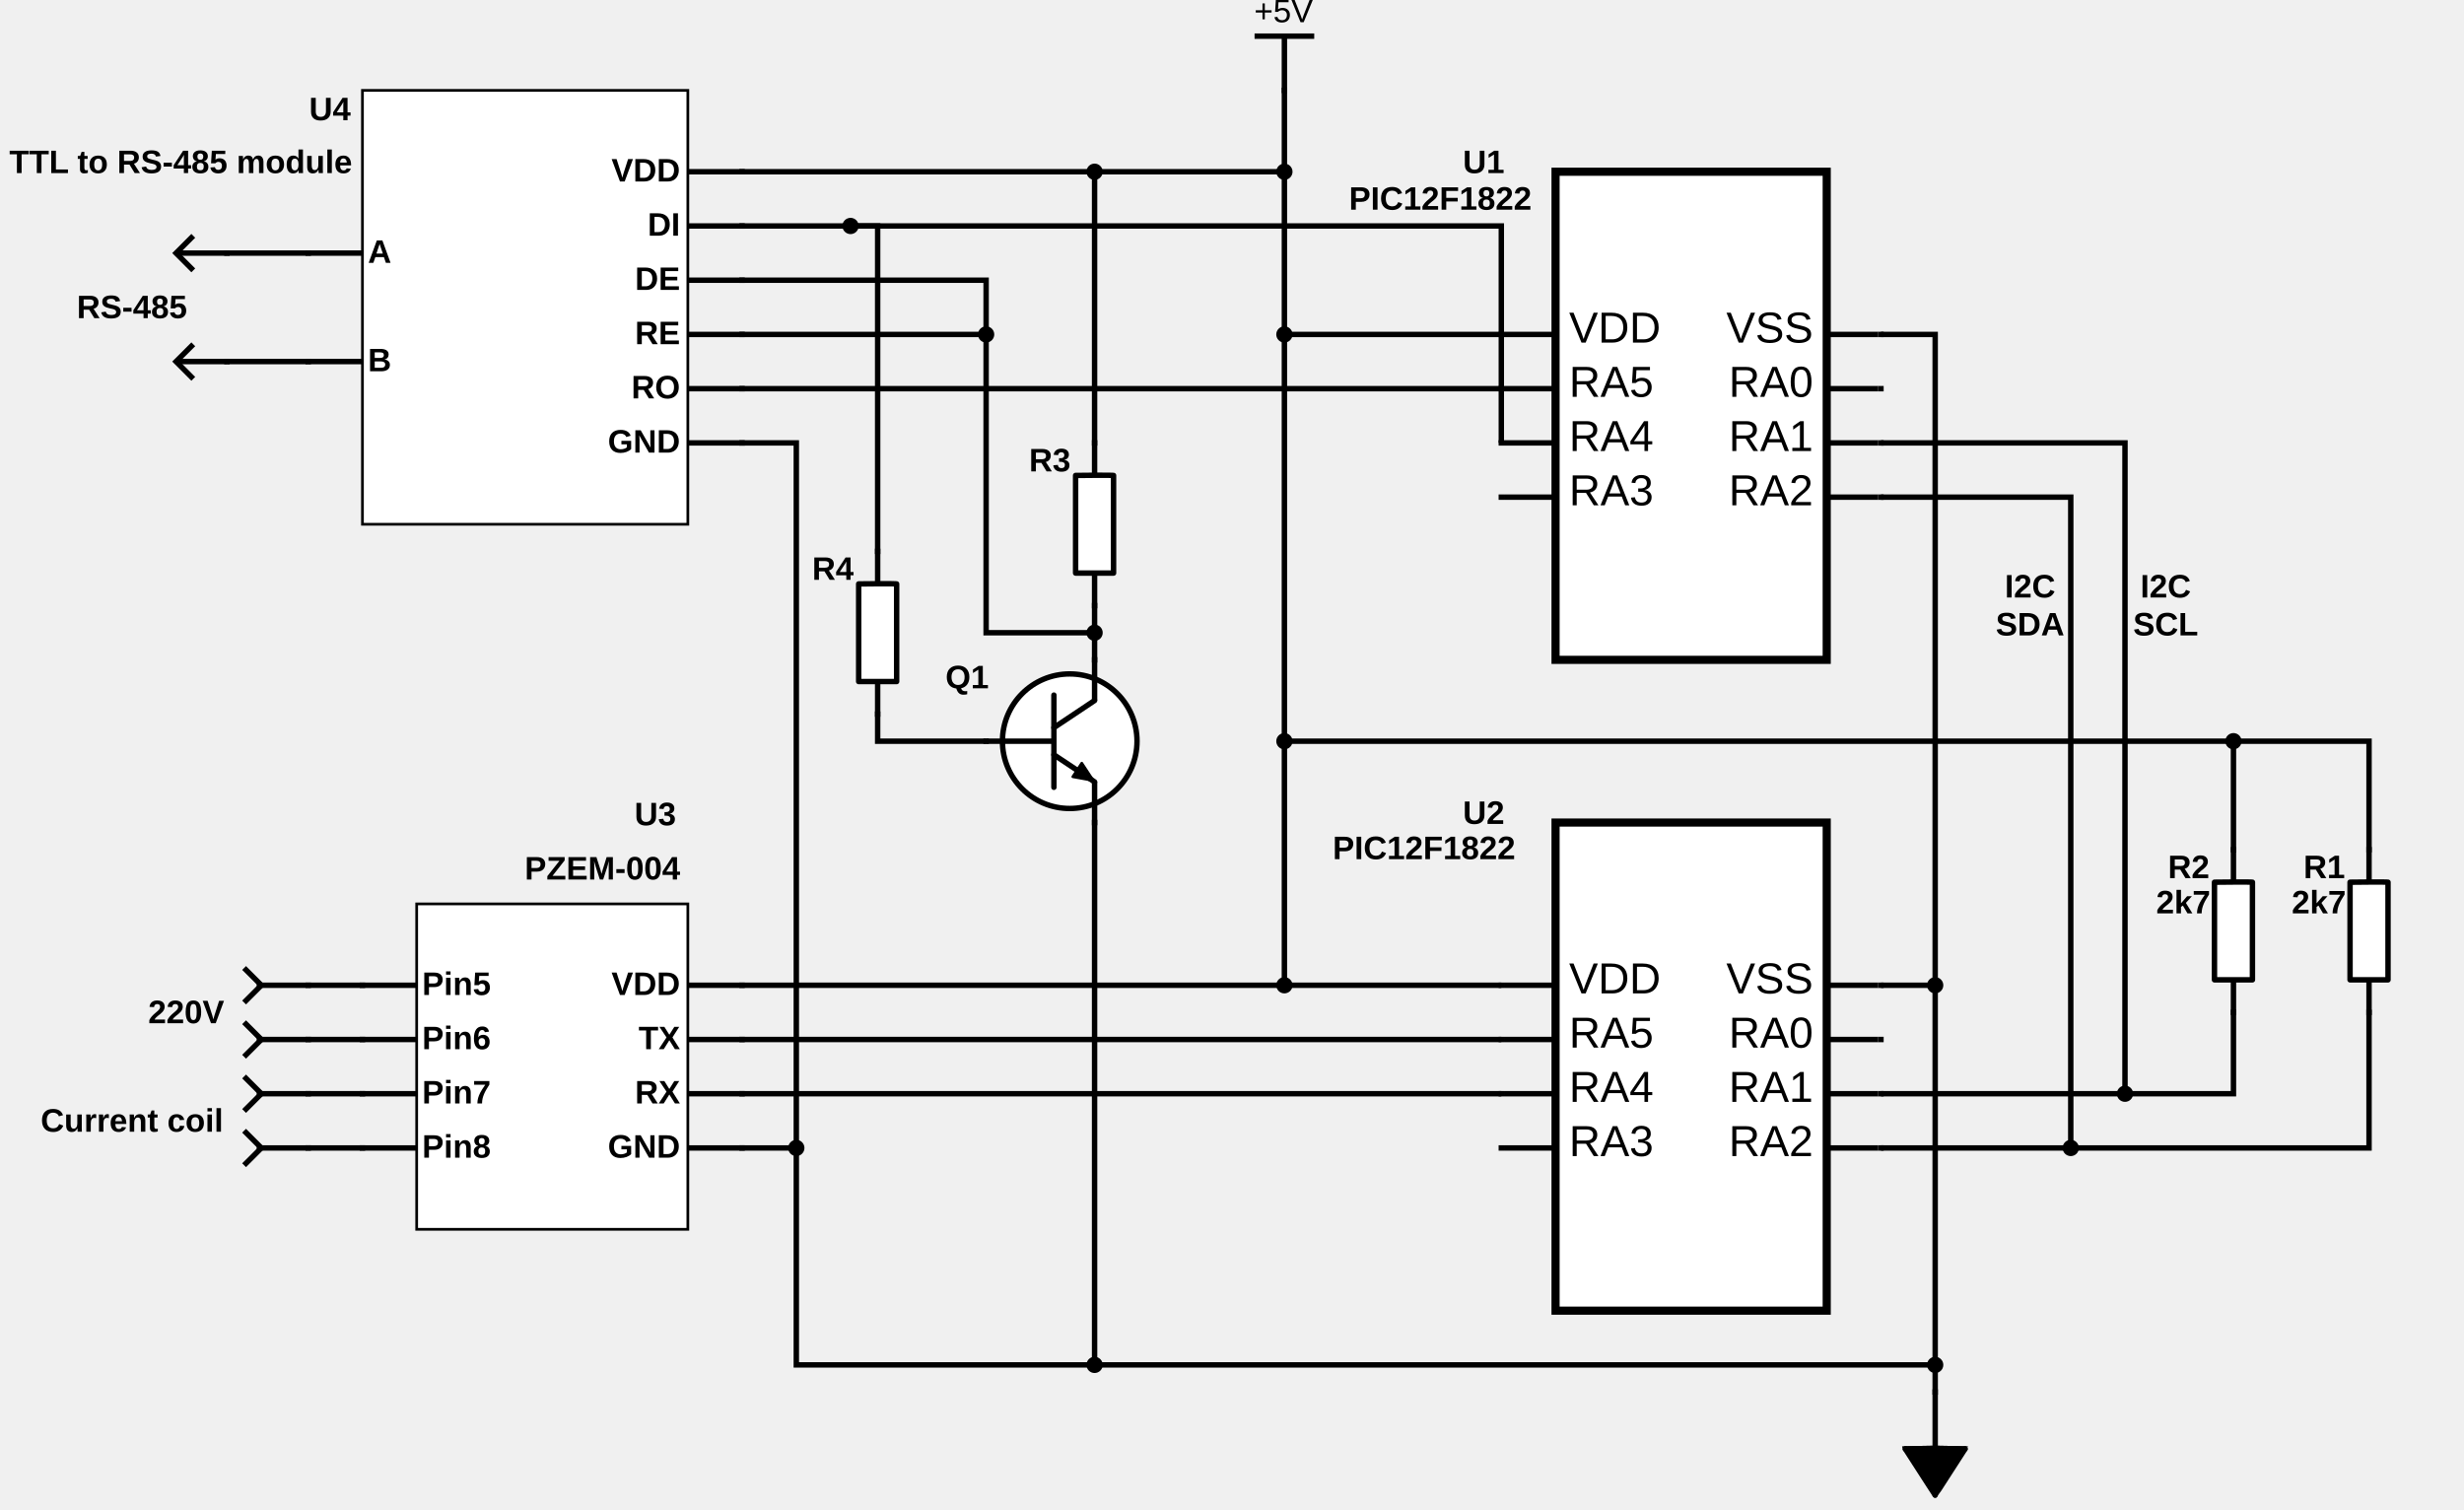
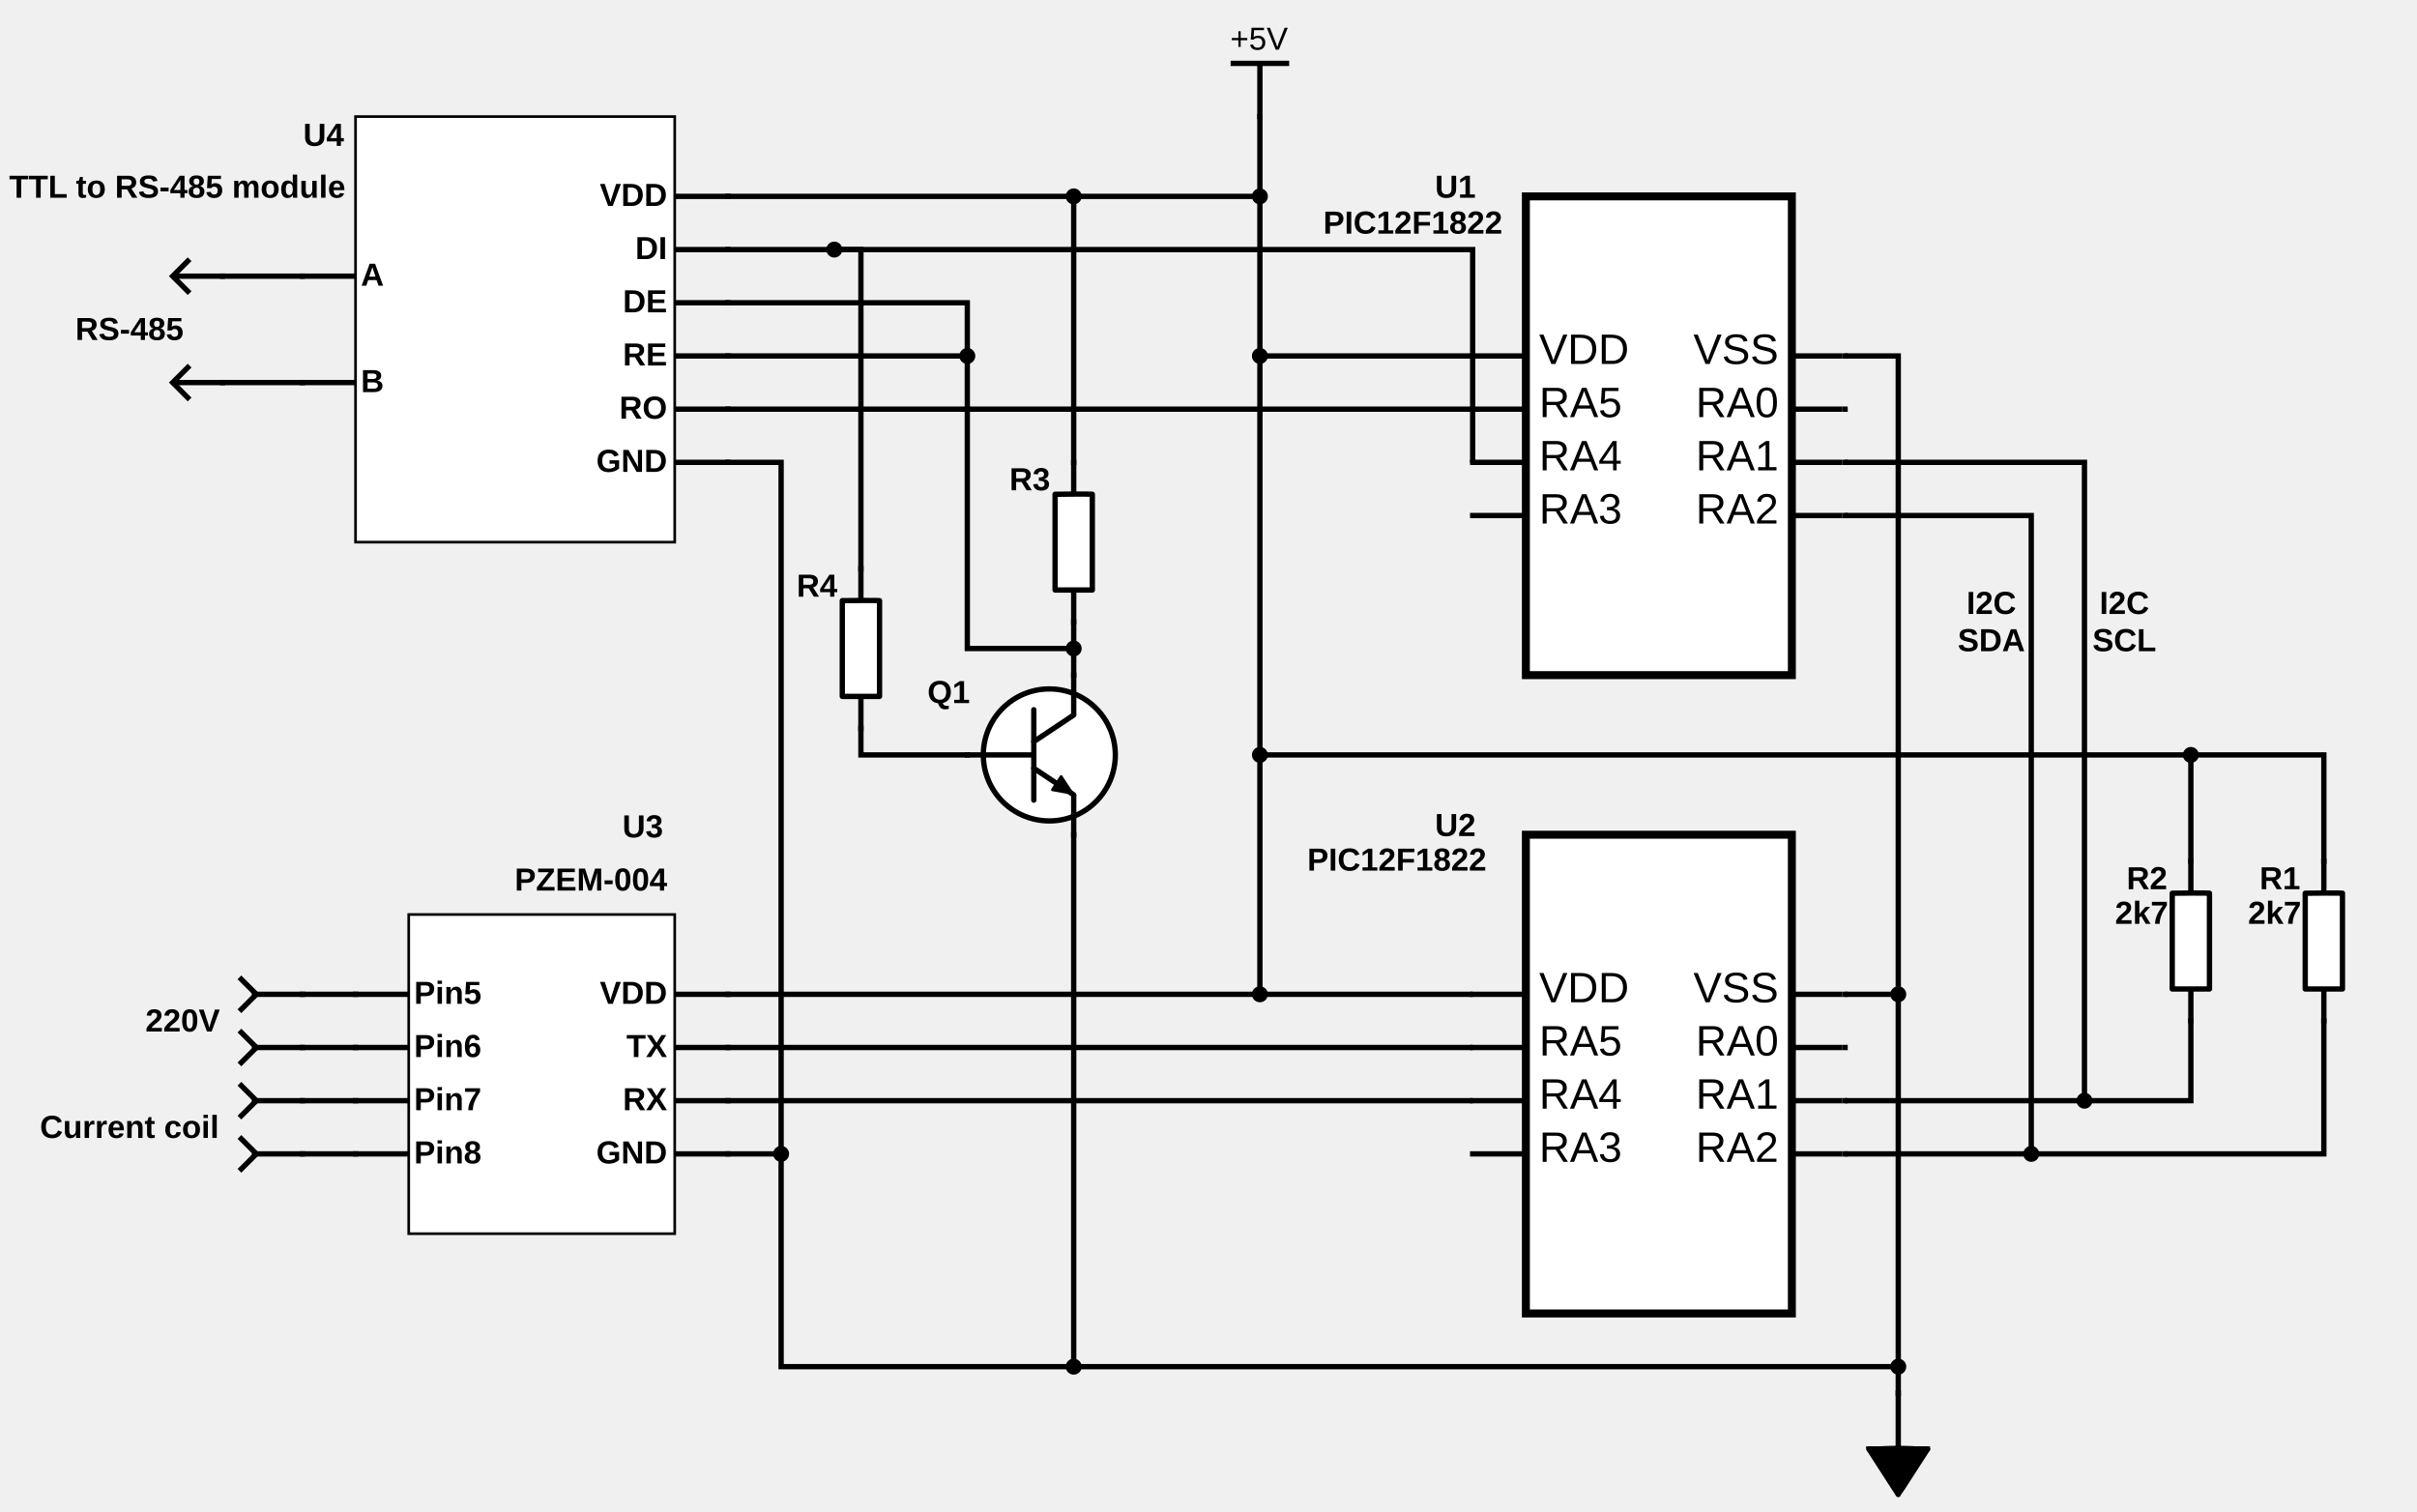
- <svg xmlns="http://www.w3.org/2000/svg" version="1.1" width="1025" height="628">
+ <svg xmlns="http://www.w3.org/2000/svg" version="1.1" width="1025" height="641">
  <defs>
    <linearGradient x1="0%" y1="0%" x2="0%" y2="100%" id="mx-gradient-ffffff-1-ffffff-1-s-0">
      <stop offset="0%" style="stop-color:#ffffff" />
      <stop offset="100%" style="stop-color:#ffffff" />
    </linearGradient>
  </defs>
-   <g transform=" scale(0.94) translate(-691.6,-272)">
+   <g transform=" scale(0.94) translate(-691.6,-259.4)">
    <rect x="1354.8" y="418.8" width="2.4" height="2.4" fill="#000000" stroke="none" pointer-events="none" />
    <rect x="1354.8" y="442.8" width="2.4" height="2.4" fill="#000000" stroke="none" pointer-events="none" />
    <rect x="1354.8" y="466.8" width="2.4" height="2.4" fill="#000000" stroke="none" pointer-events="none" />
    <rect x="1354.8" y="490.8" width="2.4" height="2.4" fill="#000000" stroke="none" pointer-events="none" />
    <rect x="1522.8" y="490.8" width="2.4" height="2.4" fill="#000000" stroke="none" pointer-events="none" />
    <rect x="1522.8" y="466.8" width="2.4" height="2.4" fill="#000000" stroke="none" pointer-events="none" />
    <rect x="1522.8" y="442.8" width="2.4" height="2.4" fill="#000000" stroke="none" pointer-events="none" />
    <rect x="1522.8" y="418.8" width="2.4" height="2.4" fill="#000000" stroke="none" pointer-events="none" />
    <rect x="1380" y="348" width="120" height="216" fill="#fff" stroke="#000" stroke-width="3.6" pointer-events="none" />
    <g fill="#000000" font-family="Arial,Helvetica" font-size="19.2px">
      <text x="1386" y="423.6">
                VDD
            </text>
    </g>
    <path d="M 1380 420 L 1357.2 420" fill="none" stroke="#000" stroke-width="2.4" stroke-miterlimit="10" pointer-events="none" />
    <g fill="#000000" font-family="Arial,Helvetica" font-size="19.2px">
      <text x="1386" y="447.6">
                RA5
            </text>
    </g>
    <path d="M 1380 444 L 1357.2 444" fill="none" stroke="#000" stroke-width="2.4" stroke-miterlimit="10" pointer-events="none" />
    <g fill="#000000" font-family="Arial,Helvetica" font-size="19.2px">
      <text x="1386" y="471.6">
                RA4
            </text>
    </g>
    <path d="M 1380 468 L 1357.2 468" fill="none" stroke="#000" stroke-width="2.4" stroke-miterlimit="10" pointer-events="none" />
    <g fill="#000000" font-family="Arial,Helvetica" font-size="19.2px">
      <text x="1386" y="495.6">
                RA3
            </text>
    </g>
    <path d="M 1380 492 L 1357.2 492" fill="none" stroke="#000" stroke-width="2.4" stroke-miterlimit="10" pointer-events="none" />
    <g fill="#000000" font-family="Arial,Helvetica" text-anchor="end" font-size="19.2px">
      <text x="1494" y="495.6">
                RA2
            </text>
    </g>
    <path d="M 1500 492 L 1522.8 492" fill="none" stroke="#000" stroke-width="2.4" stroke-miterlimit="10" pointer-events="none" />
    <g fill="#000000" font-family="Arial,Helvetica" text-anchor="end" font-size="19.2px">
      <text x="1494" y="471.6">
                RA1
            </text>
    </g>
    <path d="M 1500 468 L 1522.8 468" fill="none" stroke="#000" stroke-width="2.4" stroke-miterlimit="10" pointer-events="none" />
    <g fill="#000000" font-family="Arial,Helvetica" text-anchor="end" font-size="19.2px">
      <text x="1494" y="447.6">
                RA0
            </text>
    </g>
    <path d="M 1500 444 L 1522.8 444" fill="none" stroke="#000" stroke-width="2.4" stroke-miterlimit="10" pointer-events="none" />
    <g fill="#000000" font-family="Arial,Helvetica" text-anchor="end" font-size="19.2px">
      <text x="1494" y="423.6">
                VSS
            </text>
    </g>
    <path d="M 1500 420 L 1522.8 420" fill="none" stroke="#000" stroke-width="2.4" stroke-miterlimit="10" pointer-events="none" />
    <rect x="1340.4" y="336" width="15.6" height="15.6" fill-opacity="0" fill="#dae2f2" stroke="none" pointer-events="none" />
    <g fill="#000000" font-family="Arial,Helvetica" font-weight="bold" text-anchor="middle" font-size="14.4px">
      <text x="1348.2" y="348.6">
                U1
            </text>
    </g>
    <rect x="1287.6" y="351.6" width="82.8" height="16.8" fill-opacity="0" fill="#dae2f2" stroke="none" pointer-events="none" />
    <g fill="#000000" font-family="Arial,Helvetica" font-weight="bold" text-anchor="middle" font-size="14.4px">
      <text x="1329" y="364.8">
                PIC12F1822
            </text>
    </g>
    <rect x="1354.8" y="706.8" width="2.4" height="2.4" fill="#000000" stroke="none" pointer-events="none" />
    <rect x="1354.8" y="730.8" width="2.4" height="2.4" fill="#000000" stroke="none" pointer-events="none" />
    <rect x="1354.8" y="754.8" width="2.4" height="2.4" fill="#000000" stroke="none" pointer-events="none" />
    <rect x="1354.8" y="778.8" width="2.4" height="2.4" fill="#000000" stroke="none" pointer-events="none" />
    <rect x="1522.8" y="778.8" width="2.4" height="2.4" fill="#000000" stroke="none" pointer-events="none" />
    <rect x="1522.8" y="754.8" width="2.4" height="2.4" fill="#000000" stroke="none" pointer-events="none" />
    <rect x="1522.8" y="730.8" width="2.4" height="2.4" fill="#000000" stroke="none" pointer-events="none" />
    <rect x="1522.8" y="706.8" width="2.4" height="2.4" fill="#000000" stroke="none" pointer-events="none" />
    <rect x="1380" y="636" width="120" height="216" fill="#fff" stroke="#000" stroke-width="3.6" pointer-events="none" />
    <g fill="#000000" font-family="Arial,Helvetica" font-size="19.2px">
      <text x="1386" y="711.6">
                VDD
            </text>
    </g>
    <path d="M 1380 708 L 1357.2 708" fill="none" stroke="#000" stroke-width="2.4" stroke-miterlimit="10" pointer-events="none" />
    <g fill="#000000" font-family="Arial,Helvetica" font-size="19.2px">
      <text x="1386" y="735.6">
                RA5
            </text>
    </g>
    <path d="M 1380 732 L 1357.2 732" fill="none" stroke="#000" stroke-width="2.4" stroke-miterlimit="10" pointer-events="none" />
    <g fill="#000000" font-family="Arial,Helvetica" font-size="19.2px">
      <text x="1386" y="759.6">
                RA4
            </text>
    </g>
    <path d="M 1380 756 L 1357.2 756" fill="none" stroke="#000" stroke-width="2.4" stroke-miterlimit="10" pointer-events="none" />
    <g fill="#000000" font-family="Arial,Helvetica" font-size="19.2px">
      <text x="1386" y="783.6">
                RA3
            </text>
    </g>
    <path d="M 1380 780 L 1357.2 780" fill="none" stroke="#000" stroke-width="2.4" stroke-miterlimit="10" pointer-events="none" />
    <g fill="#000000" font-family="Arial,Helvetica" text-anchor="end" font-size="19.2px">
      <text x="1494" y="783.6">
                RA2
            </text>
    </g>
    <path d="M 1500 780 L 1522.8 780" fill="none" stroke="#000" stroke-width="2.4" stroke-miterlimit="10" pointer-events="none" />
    <g fill="#000000" font-family="Arial,Helvetica" text-anchor="end" font-size="19.2px">
      <text x="1494" y="759.6">
                RA1
            </text>
    </g>
    <path d="M 1500 756 L 1522.8 756" fill="none" stroke="#000" stroke-width="2.4" stroke-miterlimit="10" pointer-events="none" />
    <g fill="#000000" font-family="Arial,Helvetica" text-anchor="end" font-size="19.2px">
      <text x="1494" y="735.6">
                RA0
            </text>
    </g>
    <path d="M 1500 732 L 1522.8 732" fill="none" stroke="#000" stroke-width="2.4" stroke-miterlimit="10" pointer-events="none" />
    <g fill="#000000" font-family="Arial,Helvetica" text-anchor="end" font-size="19.2px">
      <text x="1494" y="711.6">
                VSS
            </text>
    </g>
    <path d="M 1500 708 L 1522.8 708" fill="none" stroke="#000" stroke-width="2.4" stroke-miterlimit="10" pointer-events="none" />
    <rect x="1340.4" y="624" width="15.6" height="15.6" fill-opacity="0" fill="#dae2f2" stroke="none" pointer-events="none" />
    <g fill="#000000" font-family="Arial,Helvetica" font-weight="bold" text-anchor="middle" font-size="14.4px">
      <text x="1348.2" y="636.6">
                U2
            </text>
    </g>
    <rect x="1287.6" y="639.6" width="68.4" height="15.6" fill-opacity="0" fill="#dae2f2" stroke="none" pointer-events="none" />
    <g fill="#000000" font-family="Arial,Helvetica" font-weight="bold" text-anchor="middle" font-size="14.4px">
      <text x="1321.8" y="652.2">
                PIC12F1822
            </text>
    </g>
    <rect x="1258.8" y="310.8" width="2.4" height="2.4" fill="#000000" stroke="none" pointer-events="none" />
    <g fill="#000000" font-family="Arial,Helvetica" text-anchor="middle" font-size="14.4px">
      <text x="1259.63" y="281.83">
                +5V
            </text>
    </g>
    <path d="M 1260 289.2 L 1260 310.8" fill="#000000" stroke="#000000" stroke-width="2.4" stroke-linecap="square" stroke-miterlimit="10" pointer-events="none" />
    <path d="M 1248 288 L 1272 288" fill="none" stroke="#000000" stroke-width="2.4" stroke-linecap="square" stroke-miterlimit="10" pointer-events="none" />
    <rect x="1546.8" y="886.8" width="2.4" height="2.4" fill="#000000" stroke="none" pointer-events="none" />
    <path d="M 1534.8 913.2 C 1561.2 913.2 1561.2 913.2 1561.2 913.2" fill="none" stroke="#000000" stroke-width="2.4" stroke-linecap="round" stroke-miterlimit="10" pointer-events="none" />
    <path d="M 1534.8 913.2 C 1547.4 932.77 1548 933.6 1548 933.6" fill="none" stroke="#000000" stroke-width="2.4" stroke-linecap="round" stroke-miterlimit="10" pointer-events="none" />
    <path d="M 1561.2 913.2 C 1548.14 933.53 1548 933.6 1548 933.6" fill="none" stroke="#000000" stroke-width="2.4" stroke-linecap="round" stroke-miterlimit="10" pointer-events="none" />
    <path d="M 1541.47 922.92 L 1535.46 913.27 L 1541.66 913.06 C 1545.07 912.92 1550.68 912.92 1554.11 913.06 L 1560.36 913.27 L 1554.47 922.73 C 1551.23 927.94 1548.34 932.28 1548.04 932.39 C 1547.74 932.48 1544.78 928.22 1541.47 922.92 Z" fill="#000000" stroke="#000000" stroke-width="2.4" stroke-linecap="round" stroke-miterlimit="10" pointer-events="none" />
    <path d="M 1541.47 922.92 L 1535.46 913.27 L 1541.66 913.06 C 1545.07 912.92 1550.68 912.92 1554.11 913.06 L 1560.36 913.27 L 1554.47 922.73 C 1551.23 927.94 1548.34 932.28 1548.04 932.39 C 1547.74 932.48 1544.78 928.22 1541.47 922.92 Z" fill="#000000" stroke="#000000" stroke-width="2.4" stroke-linecap="round" stroke-miterlimit="10" pointer-events="none" />
    <path d="M 1548 889.2 L 1548 910.8" fill="#000000" stroke="#000000" stroke-width="2.4" stroke-linecap="square" stroke-miterlimit="10" pointer-events="none" />
    <rect x="1738.8" y="646.8" width="2.4" height="2.4" fill="#000000" stroke="none" pointer-events="none" />
    <rect x="1738.8" y="718.8" width="2.4" height="2.4" fill="#000000" stroke="none" pointer-events="none" />
    <path d="M 1740 649.2 L 1740 661.2" fill="#000000" stroke="#000000" stroke-width="2.4" stroke-linecap="square" stroke-miterlimit="10" pointer-events="none" />
    <path d="M 1740 706.8 L 1740 718.8" fill="#000000" stroke="#000000" stroke-width="2.4" stroke-linecap="square" stroke-miterlimit="10" pointer-events="none" />
    <path d="M 1731.6 662.4 C 1747.67 662.19 1748.4 662.4 1748.4 662.4 L 1748.4 705.6 L 1731.6 705.6 Z" fill="#ffffff" stroke="#000000" stroke-width="2.4" stroke-linejoin="round" stroke-linecap="round" stroke-miterlimit="10" pointer-events="none" />
    <rect x="1712.4" y="648" width="15.6" height="15.6" fill-opacity="0" fill="#dae2f2" stroke="none" pointer-events="none" />
    <g fill="#000000" font-family="Arial,Helvetica" font-weight="bold" text-anchor="middle" font-size="14.4px">
      <text x="1720.2" y="660.6">
                R1
            </text>
    </g>
    <rect x="1707.6" y="663.6" width="20.4" height="15.6" fill-opacity="0" fill="#dae2f2" stroke="none" pointer-events="none" />
    <g fill="#000000" font-family="Arial,Helvetica" font-weight="bold" text-anchor="middle" font-size="14.4px">
      <text x="1717.8" y="676.2">
                2k7
            </text>
    </g>
    <rect x="1678.8" y="646.8" width="2.4" height="2.4" fill="#000000" stroke="none" pointer-events="none" />
    <rect x="1678.8" y="718.8" width="2.4" height="2.4" fill="#000000" stroke="none" pointer-events="none" />
    <path d="M 1680 649.2 L 1680 661.2" fill="#000000" stroke="#000000" stroke-width="2.4" stroke-linecap="square" stroke-miterlimit="10" pointer-events="none" />
    <path d="M 1680 706.8 L 1680 718.8" fill="#000000" stroke="#000000" stroke-width="2.4" stroke-linecap="square" stroke-miterlimit="10" pointer-events="none" />
    <path d="M 1671.6 662.4 C 1687.67 662.19 1688.4 662.4 1688.4 662.4 L 1688.4 705.6 L 1671.6 705.6 Z" fill="#ffffff" stroke="#000000" stroke-width="2.4" stroke-linejoin="round" stroke-linecap="round" stroke-miterlimit="10" pointer-events="none" />
    <rect x="1652.4" y="648" width="15.6" height="15.6" fill-opacity="0" fill="#dae2f2" stroke="none" pointer-events="none" />
    <g fill="#000000" font-family="Arial,Helvetica" font-weight="bold" text-anchor="middle" font-size="14.4px">
      <text x="1660.2" y="660.6">
                R2
            </text>
    </g>
    <rect x="1647.6" y="663.6" width="20.4" height="15.6" fill-opacity="0" fill="#dae2f2" stroke="none" pointer-events="none" />
    <g fill="#000000" font-family="Arial,Helvetica" font-weight="bold" text-anchor="middle" font-size="14.4px">
      <text x="1657.8" y="676.2">
                2k7
            </text>
    </g>
    <path d="M 1356 708 L 1260 708 L 1260 312" fill="none" stroke="#000000" stroke-width="2.4" stroke-miterlimit="10" pointer-events="none" />
    <path d="M 1356 420 L 1262.4 420" fill="none" stroke="#000000" stroke-width="2.4" stroke-miterlimit="10" pointer-events="none" />
    <ellipse cx="1260" cy="420" rx="2.4" ry="2.4" fill="#000000" stroke="#000000" stroke-width="2.4" pointer-events="none" />
    <path d="M 1740 648 L 1740 600 L 1262.4 600" fill="none" stroke="#000000" stroke-width="2.4" stroke-miterlimit="10" pointer-events="none" />
    <ellipse cx="1260" cy="600" rx="2.4" ry="2.4" fill="#000000" stroke="#000000" stroke-width="2.4" pointer-events="none" />
    <path d="M 1524 420 L 1548 420 L 1548 888" fill="none" stroke="#000000" stroke-width="2.4" stroke-miterlimit="10" pointer-events="none" />
    <path d="M 1524 708 L 1548 708 L 1545.6 708" fill="none" stroke="#000000" stroke-width="2.4" stroke-miterlimit="10" pointer-events="none" />
    <ellipse cx="1548" cy="708" rx="2.4" ry="2.4" fill="#000000" stroke="#000000" stroke-width="2.4" pointer-events="none" />
    <g fill="#000" font-family="Arial,Helvetica" font-weight="bold" text-anchor="middle" font-size="14.4px">
      <text x="1650" y="536.4">
                I2C
            </text>
      <text x="1650" y="553.2">
                SCL
            </text>
    </g>
    <path d="M 1680 648 L 1680 602.4" fill="none" stroke="#000000" stroke-width="2.4" stroke-miterlimit="10" pointer-events="none" />
    <ellipse cx="1680" cy="600" rx="2.4" ry="2.4" fill="#000000" stroke="#000000" stroke-width="2.4" pointer-events="none" />
    <path d="M 1524 468 L 1632 468 L 1632 756 L 1524 756 L 1524 756" fill="none" stroke="#000000" stroke-width="2.4" stroke-miterlimit="10" pointer-events="none" />
    <path d="M 1680 720 L 1680 756 L 1634.4 756" fill="none" stroke="#000000" stroke-width="2.4" stroke-miterlimit="10" pointer-events="none" />
    <ellipse cx="1632" cy="756" rx="2.4" ry="2.4" fill="#000000" stroke="#000000" stroke-width="2.4" pointer-events="none" />
    <path d="M 1524 492 L 1608 492 L 1608 780 L 1524 780 L 1524 780" fill="none" stroke="#000000" stroke-width="2.4" stroke-miterlimit="10" pointer-events="none" />
    <path d="M 1740 720 L 1740 780 L 1610.4 780" fill="none" stroke="#000000" stroke-width="2.4" stroke-miterlimit="10" pointer-events="none" />
    <ellipse cx="1608" cy="780" rx="2.4" ry="2.4" fill="#000000" stroke="#000000" stroke-width="2.4" pointer-events="none" />
    <g fill="#000" font-family="Arial,Helvetica" font-weight="bold" text-anchor="middle" font-size="14.4px">
      <text x="1590" y="536.4">
                I2C
            </text>
      <text x="1590" y="553.2">
                SDA
            </text>
    </g>
    <rect x="876" y="672" width="120" height="144" fill="url(#mx-gradient-ffffff-1-ffffff-1-s-0)" stroke="#000000" stroke-width="1.2" pointer-events="none" />
    <rect x="1018.8" y="706.8" width="2.4" height="2.4" fill="#000000" stroke="none" pointer-events="none" />
    <path d="M 997.2 708 L 1018.8 708" fill="#000000" stroke="#000000" stroke-width="2.4" stroke-linecap="square" stroke-miterlimit="10" pointer-events="none" />
    <g fill="#000000" font-family="Arial,Helvetica" font-weight="bold" text-anchor="end" font-size="14.4px">
      <text x="992.6" y="712.3">
                VDD
            </text>
    </g>
    <rect x="1018.8" y="730.8" width="2.4" height="2.4" fill="#000000" stroke="none" pointer-events="none" />
    <path d="M 997.2 732 L 1018.8 732" fill="#000000" stroke="#000000" stroke-width="2.4" stroke-linecap="square" stroke-miterlimit="10" pointer-events="none" />
    <g fill="#000000" font-family="Arial,Helvetica" font-weight="bold" text-anchor="end" font-size="14.4px">
      <text x="992.6" y="736.3">
                TX
            </text>
    </g>
    <rect x="1018.8" y="754.8" width="2.4" height="2.4" fill="#000000" stroke="none" pointer-events="none" />
    <path d="M 997.2 756 L 1018.8 756" fill="#000000" stroke="#000000" stroke-width="2.4" stroke-linecap="square" stroke-miterlimit="10" pointer-events="none" />
    <g fill="#000000" font-family="Arial,Helvetica" font-weight="bold" text-anchor="end" font-size="14.4px">
      <text x="992.6" y="760.3">
                RX
            </text>
    </g>
    <rect x="1018.8" y="778.8" width="2.4" height="2.4" fill="#000000" stroke="none" pointer-events="none" />
    <path d="M 997.2 780 L 1018.8 780" fill="#000000" stroke="#000000" stroke-width="2.4" stroke-linecap="square" stroke-miterlimit="10" pointer-events="none" />
    <g fill="#000000" font-family="Arial,Helvetica" font-weight="bold" text-anchor="end" font-size="14.4px">
      <text x="992.6" y="784.3">
                GND
            </text>
    </g>
    <rect x="924" y="648" width="68.4" height="16.8" fill-opacity="0" fill="#dae2f2" stroke="none" pointer-events="none" />
    <g fill="#000000" font-family="Arial,Helvetica" font-weight="bold" text-anchor="middle" font-size="14.4px">
      <text x="958.2" y="661.2">
                PZEM-004
            </text>
    </g>
    <rect x="972" y="624" width="19.2" height="16.8" fill-opacity="0" fill="#dae2f2" stroke="none" pointer-events="none" />
    <g fill="#000000" font-family="Arial,Helvetica" font-weight="bold" text-anchor="middle" font-size="14.4px">
      <text x="981.6" y="637.2">
                U3
            </text>
    </g>
    <rect x="850.8" y="706.8" width="2.4" height="2.4" fill="#000000" stroke="none" pointer-events="none" />
    <path d="M 853.2 708 L 874.8 708" fill="#000000" stroke="#000000" stroke-width="2.4" stroke-linecap="square" stroke-miterlimit="10" pointer-events="none" />
    <g fill="#000000" font-family="Arial,Helvetica" font-weight="bold" font-size="14.4px">
      <text x="878.4" y="712.3">
                Pin5
            </text>
    </g>
    <rect x="850.8" y="730.8" width="2.4" height="2.4" fill="#000000" stroke="none" pointer-events="none" />
    <path d="M 853.2 732 L 874.8 732" fill="#000000" stroke="#000000" stroke-width="2.4" stroke-linecap="square" stroke-miterlimit="10" pointer-events="none" />
    <g fill="#000000" font-family="Arial,Helvetica" font-weight="bold" font-size="14.4px">
      <text x="878.4" y="736.3">
                Pin6
            </text>
    </g>
    <rect x="850.8" y="754.8" width="2.4" height="2.4" fill="#000000" stroke="none" pointer-events="none" />
    <path d="M 853.2 756 L 874.8 756" fill="#000000" stroke="#000000" stroke-width="2.4" stroke-linecap="square" stroke-miterlimit="10" pointer-events="none" />
    <g fill="#000000" font-family="Arial,Helvetica" font-weight="bold" font-size="14.4px">
      <text x="878.4" y="760.3">
                Pin7
            </text>
    </g>
    <rect x="850.8" y="778.8" width="2.4" height="2.4" fill="#000000" stroke="none" pointer-events="none" />
    <path d="M 853.2 780 L 874.8 780" fill="#000000" stroke="#000000" stroke-width="2.4" stroke-linecap="square" stroke-miterlimit="10" pointer-events="none" />
    <g fill="#000000" font-family="Arial,Helvetica" font-weight="bold" font-size="14.4px">
      <text x="878.4" y="784.3">
                Pin8
            </text>
    </g>
    <path d="M 1020 756 L 1356 756" fill="none" stroke="#000000" stroke-width="2.4" stroke-miterlimit="10" pointer-events="none" />
    <path d="M 1356 732 L 1020 732" fill="none" stroke="#000000" stroke-width="2.4" stroke-miterlimit="10" pointer-events="none" />
    <path d="M 1020 708 L 1257.6 708" fill="none" stroke="#000000" stroke-width="2.4" stroke-miterlimit="10" pointer-events="none" />
    <ellipse cx="1260" cy="708" rx="2.4" ry="2.4" fill="#000000" stroke="#000000" stroke-width="2.4" pointer-events="none" />
    <rect x="852" y="312" width="144" height="192" fill="url(#mx-gradient-ffffff-1-ffffff-1-s-0)" stroke="#000000" stroke-width="1.2" pointer-events="none" />
    <rect x="828" y="312" width="19.2" height="16.8" fill-opacity="0" fill="#dae2f2" stroke="none" pointer-events="none" />
    <g fill="#000000" font-family="Arial,Helvetica" font-weight="bold" text-anchor="middle" font-size="14.4px">
      <text x="837.6" y="325.2">
                U4
            </text>
    </g>
    <rect x="708" y="336" width="127.2" height="15.6" fill-opacity="0" fill="#dae2f2" stroke="none" pointer-events="none" />
    <g fill="#000000" font-family="Arial,Helvetica" font-weight="bold" text-anchor="middle" font-size="14.4px">
      <text x="771.6" y="348.6">
                TTL to RS-485 module
            </text>
    </g>
    <rect x="1018.8" y="346.8" width="2.4" height="2.4" fill="#000000" stroke="none" pointer-events="none" />
    <path d="M 997.2 348 L 1018.8 348" fill="#000000" stroke="#000000" stroke-width="2.4" stroke-linecap="square" stroke-miterlimit="10" pointer-events="none" />
    <g fill="#000000" font-family="Arial,Helvetica" font-weight="bold" text-anchor="end" font-size="14.4px">
      <text x="992.6" y="352.3">
                VDD
            </text>
    </g>
    <rect x="1018.8" y="370.8" width="2.4" height="2.4" fill="#000000" stroke="none" pointer-events="none" />
    <path d="M 997.2 372 L 1018.8 372" fill="#000000" stroke="#000000" stroke-width="2.4" stroke-linecap="square" stroke-miterlimit="10" pointer-events="none" />
    <g fill="#000000" font-family="Arial,Helvetica" font-weight="bold" text-anchor="end" font-size="14.4px">
      <text x="992.6" y="376.3">
                DI
            </text>
    </g>
    <rect x="1018.8" y="394.8" width="2.4" height="2.4" fill="#000000" stroke="none" pointer-events="none" />
    <path d="M 997.2 396 L 1018.8 396" fill="#000000" stroke="#000000" stroke-width="2.4" stroke-linecap="square" stroke-miterlimit="10" pointer-events="none" />
    <g fill="#000000" font-family="Arial,Helvetica" font-weight="bold" text-anchor="end" font-size="14.4px">
      <text x="992.6" y="400.3">
                DE
            </text>
    </g>
    <rect x="1018.8" y="418.8" width="2.4" height="2.4" fill="#000000" stroke="none" pointer-events="none" />
    <path d="M 997.2 420 L 1018.8 420" fill="#000000" stroke="#000000" stroke-width="2.4" stroke-linecap="square" stroke-miterlimit="10" pointer-events="none" />
    <g fill="#000000" font-family="Arial,Helvetica" font-weight="bold" text-anchor="end" font-size="14.4px">
      <text x="992.6" y="424.3">
                RE
            </text>
    </g>
    <rect x="1018.8" y="442.8" width="2.4" height="2.4" fill="#000000" stroke="none" pointer-events="none" />
    <path d="M 997.2 444 L 1018.8 444" fill="#000000" stroke="#000000" stroke-width="2.4" stroke-linecap="square" stroke-miterlimit="10" pointer-events="none" />
    <g fill="#000000" font-family="Arial,Helvetica" font-weight="bold" text-anchor="end" font-size="14.4px">
      <text x="992.6" y="448.3">
                RO
            </text>
    </g>
    <rect x="1018.8" y="466.8" width="2.4" height="2.4" fill="#000000" stroke="none" pointer-events="none" />
    <path d="M 997.2 468 L 1018.8 468" fill="#000000" stroke="#000000" stroke-width="2.4" stroke-linecap="square" stroke-miterlimit="10" pointer-events="none" />
    <g fill="#000000" font-family="Arial,Helvetica" font-weight="bold" text-anchor="end" font-size="14.4px">
      <text x="992.6" y="472.3">
                GND
            </text>
    </g>
    <rect x="826.8" y="382.8" width="2.4" height="2.4" fill="#000000" stroke="none" pointer-events="none" />
    <path d="M 829.2 384 L 850.8 384" fill="#000000" stroke="#000000" stroke-width="2.4" stroke-linecap="square" stroke-miterlimit="10" pointer-events="none" />
    <g fill="#000000" font-family="Arial,Helvetica" font-weight="bold" font-size="14.4px">
      <text x="854.4" y="388.3">
                A
            </text>
    </g>
    <rect x="826.8" y="430.8" width="2.4" height="2.4" fill="#000000" stroke="none" pointer-events="none" />
    <path d="M 829.2 432 L 850.8 432" fill="#000000" stroke="#000000" stroke-width="2.4" stroke-linecap="square" stroke-miterlimit="10" pointer-events="none" />
    <g fill="#000000" font-family="Arial,Helvetica" font-weight="bold" font-size="14.4px">
      <text x="854.4" y="436.3">
                B
            </text>
    </g>
    <rect x="790.8" y="382.8" width="2.4" height="2.4" fill="#000000" stroke="none" pointer-events="none" />
    <path d="M 770.4 384 L 790.8 384" fill="#000000" stroke="#000000" stroke-width="2.4" stroke-linecap="square" stroke-miterlimit="10" pointer-events="none" />
    <path d="M 776.29 377.21 L 769.51 384 L 776.29 390.79" fill="none" stroke="#000000" stroke-width="2.4" stroke-linecap="square" stroke-miterlimit="10" pointer-events="none" />
    <rect x="790.8" y="430.8" width="2.4" height="2.4" fill="#000000" stroke="none" pointer-events="none" />
    <path d="M 770.4 432 L 790.8 432" fill="#000000" stroke="#000000" stroke-width="2.4" stroke-linecap="square" stroke-miterlimit="10" pointer-events="none" />
    <path d="M 776.29 425.21 L 769.51 432 L 776.29 438.79" fill="none" stroke="#000000" stroke-width="2.4" stroke-linecap="square" stroke-miterlimit="10" pointer-events="none" />
    <path d="M 792 432 L 828 432" fill="none" stroke="#000000" stroke-width="2.4" stroke-miterlimit="10" pointer-events="none" />
    <path d="M 828 384 L 792 384" fill="none" stroke="#000000" stroke-width="2.4" stroke-miterlimit="10" pointer-events="none" />
    <g fill="#000" font-family="Arial,Helvetica" font-weight="bold" text-anchor="middle" font-size="14.4px">
      <text x="750" y="412.8">
                RS-485
            </text>
    </g>
    <path d="M 1356 444 L 1188 444 L 1020 444" fill="none" stroke="#000000" stroke-width="2.4" stroke-miterlimit="10" pointer-events="none" />
    <path d="M 1020 372 L 1356 372 L 1356 468" fill="none" stroke="#000000" stroke-width="2.4" stroke-miterlimit="10" pointer-events="none" />
    <rect x="1126.8" y="598.8" width="2.4" height="2.4" fill="#000000" stroke="none" pointer-events="none" />
    <rect x="1174.8" y="562.8" width="2.4" height="2.4" fill="#000000" stroke="none" pointer-events="none" />
    <rect x="1174.8" y="634.8" width="2.4" height="2.4" fill="#000000" stroke="none" pointer-events="none" />
    <ellipse cx="1165" cy="600" rx="29.776" ry="29.776" fill="#ffffff" stroke="#000000" stroke-width="2.4" pointer-events="none" />
    <path d="M 1129.2 600 L 1156.8 600" fill="#000000" stroke="#000000" stroke-width="2.4" stroke-linecap="square" stroke-miterlimit="10" pointer-events="none" />
    <path d="M 1158 606 L 1176 618" fill="none" stroke="#000000" stroke-width="2.4" stroke-linejoin="round" stroke-linecap="round" stroke-miterlimit="10" pointer-events="none" />
    <path d="M 1158 594 L 1176 582" fill="none" stroke="#000000" stroke-width="2.4" stroke-linejoin="round" stroke-linecap="round" stroke-miterlimit="10" pointer-events="none" />
    <path d="M 1176 565.2 L 1176 580.8" fill="#000000" stroke="#000000" stroke-width="2.4" stroke-linecap="square" stroke-miterlimit="10" pointer-events="none" />
    <path d="M 1176 619.2 L 1176 634.8" fill="#000000" stroke="#000000" stroke-width="2.4" stroke-linecap="square" stroke-miterlimit="10" pointer-events="none" />
    <path d="M 1158 579.6 L 1158 620.4" fill="none" stroke="#000000" stroke-width="2.4" stroke-linejoin="round" stroke-linecap="round" stroke-miterlimit="10" pointer-events="none" />
    <path d="M 1166.36 615.73 L 1175.35 617.36 L 1170.33 609.72 Z" fill="#000000" stroke="#000000" stroke-width="1.2" stroke-linejoin="round" stroke-linecap="round" stroke-miterlimit="10" pointer-events="none" />
    <rect x="1111.2" y="564" width="16.8" height="15.6" fill-opacity="0" fill="#dae2f2" stroke="none" pointer-events="none" />
    <g fill="#000000" font-family="Arial,Helvetica" font-weight="bold" text-anchor="middle" font-size="14.4px">
      <text x="1119.6" y="576.6">
                Q1
            </text>
    </g>
    <path d="M 1020 348 L 1257.6 348" fill="none" stroke="#000000" stroke-width="2.4" stroke-miterlimit="10" pointer-events="none" />
    <ellipse cx="1260" cy="348" rx="2.4" ry="2.4" fill="#000000" stroke="#000000" stroke-width="2.4" pointer-events="none" />
    <rect x="1174.8" y="466.8" width="2.4" height="2.4" fill="#000000" stroke="none" pointer-events="none" />
    <rect x="1174.8" y="538.8" width="2.4" height="2.4" fill="#000000" stroke="none" pointer-events="none" />
    <path d="M 1176 469.2 L 1176 481.2" fill="#000000" stroke="#000000" stroke-width="2.4" stroke-linecap="square" stroke-miterlimit="10" pointer-events="none" />
    <path d="M 1176 526.8 L 1176 538.8" fill="#000000" stroke="#000000" stroke-width="2.4" stroke-linecap="square" stroke-miterlimit="10" pointer-events="none" />
    <path d="M 1167.6 482.4 C 1183.67 482.19 1184.4 482.4 1184.4 482.4 L 1184.4 525.6 L 1167.6 525.6 Z" fill="#ffffff" stroke="#000000" stroke-width="2.4" stroke-linejoin="round" stroke-linecap="round" stroke-miterlimit="10" pointer-events="none" />
    <rect x="1148.4" y="468" width="15.6" height="15.6" fill-opacity="0" fill="#dae2f2" stroke="none" pointer-events="none" />
    <g fill="#000000" font-family="Arial,Helvetica" font-weight="bold" text-anchor="middle" font-size="14.4px">
      <text x="1156.2" y="480.6">
                R3
            </text>
    </g>
    <rect x="1078.8" y="514.8" width="2.4" height="2.4" fill="#000000" stroke="none" pointer-events="none" />
    <rect x="1078.8" y="586.8" width="2.4" height="2.4" fill="#000000" stroke="none" pointer-events="none" />
    <path d="M 1080 517.2 L 1080 529.2" fill="#000000" stroke="#000000" stroke-width="2.4" stroke-linecap="square" stroke-miterlimit="10" pointer-events="none" />
    <path d="M 1080 574.8 L 1080 586.8" fill="#000000" stroke="#000000" stroke-width="2.4" stroke-linecap="square" stroke-miterlimit="10" pointer-events="none" />
    <path d="M 1071.6 530.4 C 1087.67 530.19 1088.4 530.4 1088.4 530.4 L 1088.4 573.6 L 1071.6 573.6 Z" fill="#ffffff" stroke="#000000" stroke-width="2.4" stroke-linejoin="round" stroke-linecap="round" stroke-miterlimit="10" pointer-events="none" />
    <rect x="1052.4" y="516" width="15.6" height="15.6" fill-opacity="0" fill="#dae2f2" stroke="none" pointer-events="none" />
    <g fill="#000000" font-family="Arial,Helvetica" font-weight="bold" text-anchor="middle" font-size="14.4px">
      <text x="1060.2" y="528.6">
                R4
            </text>
    </g>
    <path d="M 1128 600 L 1080 600 L 1080 588" fill="none" stroke="#000000" stroke-width="2.4" stroke-miterlimit="10" pointer-events="none" />
    <path d="M 1176 564 L 1176 540" fill="none" stroke="#000000" stroke-width="2.4" stroke-miterlimit="10" pointer-events="none" />
    <path d="M 1020 396 L 1128 396 L 1128 552 L 1173.6 552" fill="none" stroke="#000000" stroke-width="2.4" stroke-miterlimit="10" pointer-events="none" />
    <ellipse cx="1176" cy="552" rx="2.4" ry="2.4" fill="#000000" stroke="#000000" stroke-width="2.4" pointer-events="none" />
    <path d="M 1020 420 L 1125.6 420" fill="none" stroke="#000000" stroke-width="2.4" stroke-miterlimit="10" pointer-events="none" />
    <ellipse cx="1128" cy="420" rx="2.4" ry="2.4" fill="#000000" stroke="#000000" stroke-width="2.4" pointer-events="none" />
    <path d="M 1020 780 L 1044 780 L 1044 876 L 1545.6 876" fill="none" stroke="#000000" stroke-width="2.4" stroke-miterlimit="10" pointer-events="none" />
    <ellipse cx="1548" cy="876" rx="2.4" ry="2.4" fill="#000000" stroke="#000000" stroke-width="2.4" pointer-events="none" />
    <path d="M 1080 516 L 1080 372 L 1070.4 372" fill="none" stroke="#000000" stroke-width="2.4" stroke-miterlimit="10" pointer-events="none" />
    <ellipse cx="1068" cy="372" rx="2.4" ry="2.4" fill="#000000" stroke="#000000" stroke-width="2.4" pointer-events="none" />
    <path d="M 1176 636 L 1176 873.6" fill="none" stroke="#000000" stroke-width="2.4" stroke-miterlimit="10" pointer-events="none" />
    <ellipse cx="1176" cy="876" rx="2.4" ry="2.4" fill="#000000" stroke="#000000" stroke-width="2.4" pointer-events="none" />
    <path d="M 1176 468 L 1176 350.4" fill="none" stroke="#000000" stroke-width="2.4" stroke-miterlimit="10" pointer-events="none" />
    <ellipse cx="1176" cy="348" rx="2.4" ry="2.4" fill="#000000" stroke="#000000" stroke-width="2.4" pointer-events="none" />
    <path d="M 1020 468 L 1044 468 L 1044 777.6" fill="none" stroke="#000000" stroke-width="2.4" stroke-miterlimit="10" pointer-events="none" />
    <ellipse cx="1044" cy="780" rx="2.4" ry="2.4" fill="#000000" stroke="#000000" stroke-width="2.4" pointer-events="none" />
    <rect x="826.8" y="706.8" width="2.4" height="2.4" fill="#000000" stroke="none" pointer-events="none" />
    <path d="M 806.4 708 L 826.8 708" fill="#000000" stroke="#000000" stroke-width="2.4" stroke-linecap="square" stroke-miterlimit="10" pointer-events="none" />
    <path d="M 800.47 701.21 L 807.26 708 L 800.47 714.79" fill="none" stroke="#000000" stroke-width="2.4" stroke-linecap="square" stroke-miterlimit="10" pointer-events="none" />
    <rect x="826.8" y="730.8" width="2.4" height="2.4" fill="#000000" stroke="none" pointer-events="none" />
    <path d="M 806.4 732 L 826.8 732" fill="#000000" stroke="#000000" stroke-width="2.4" stroke-linecap="square" stroke-miterlimit="10" pointer-events="none" />
    <path d="M 800.47 725.21 L 807.26 732 L 800.47 738.79" fill="none" stroke="#000000" stroke-width="2.4" stroke-linecap="square" stroke-miterlimit="10" pointer-events="none" />
    <rect x="826.8" y="754.8" width="2.4" height="2.4" fill="#000000" stroke="none" pointer-events="none" />
    <path d="M 806.4 756 L 826.8 756" fill="#000000" stroke="#000000" stroke-width="2.4" stroke-linecap="square" stroke-miterlimit="10" pointer-events="none" />
    <path d="M 800.47 749.21 L 807.26 756 L 800.47 762.79" fill="none" stroke="#000000" stroke-width="2.4" stroke-linecap="square" stroke-miterlimit="10" pointer-events="none" />
    <rect x="826.8" y="778.8" width="2.4" height="2.4" fill="#000000" stroke="none" pointer-events="none" />
    <path d="M 806.4 780 L 826.8 780" fill="#000000" stroke="#000000" stroke-width="2.4" stroke-linecap="square" stroke-miterlimit="10" pointer-events="none" />
    <path d="M 800.47 773.21 L 807.26 780 L 800.47 786.79" fill="none" stroke="#000000" stroke-width="2.4" stroke-linecap="square" stroke-miterlimit="10" pointer-events="none" />
    <path d="M 852 780 L 828 780" fill="none" stroke="#000000" stroke-width="2.4" stroke-miterlimit="10" pointer-events="none" />
    <path d="M 852 756 L 828 756" fill="none" stroke="#000000" stroke-width="2.4" stroke-miterlimit="10" pointer-events="none" />
    <path d="M 852 732 L 828 732" fill="none" stroke="#000000" stroke-width="2.4" stroke-miterlimit="10" pointer-events="none" />
    <path d="M 852 708 L 828 708" fill="none" stroke="#000000" stroke-width="2.4" stroke-miterlimit="10" pointer-events="none" />
    <g fill="#000" font-family="Arial,Helvetica" font-weight="bold" text-anchor="middle" font-size="14.4px">
      <text x="774" y="724.8">
                220V
            </text>
    </g>
    <g fill="#000" font-family="Arial,Helvetica" font-weight="bold" text-anchor="middle" font-size="14.4px">
      <text x="750" y="772.8">
                Current coil
            </text>
    </g>
  </g>
</svg>
